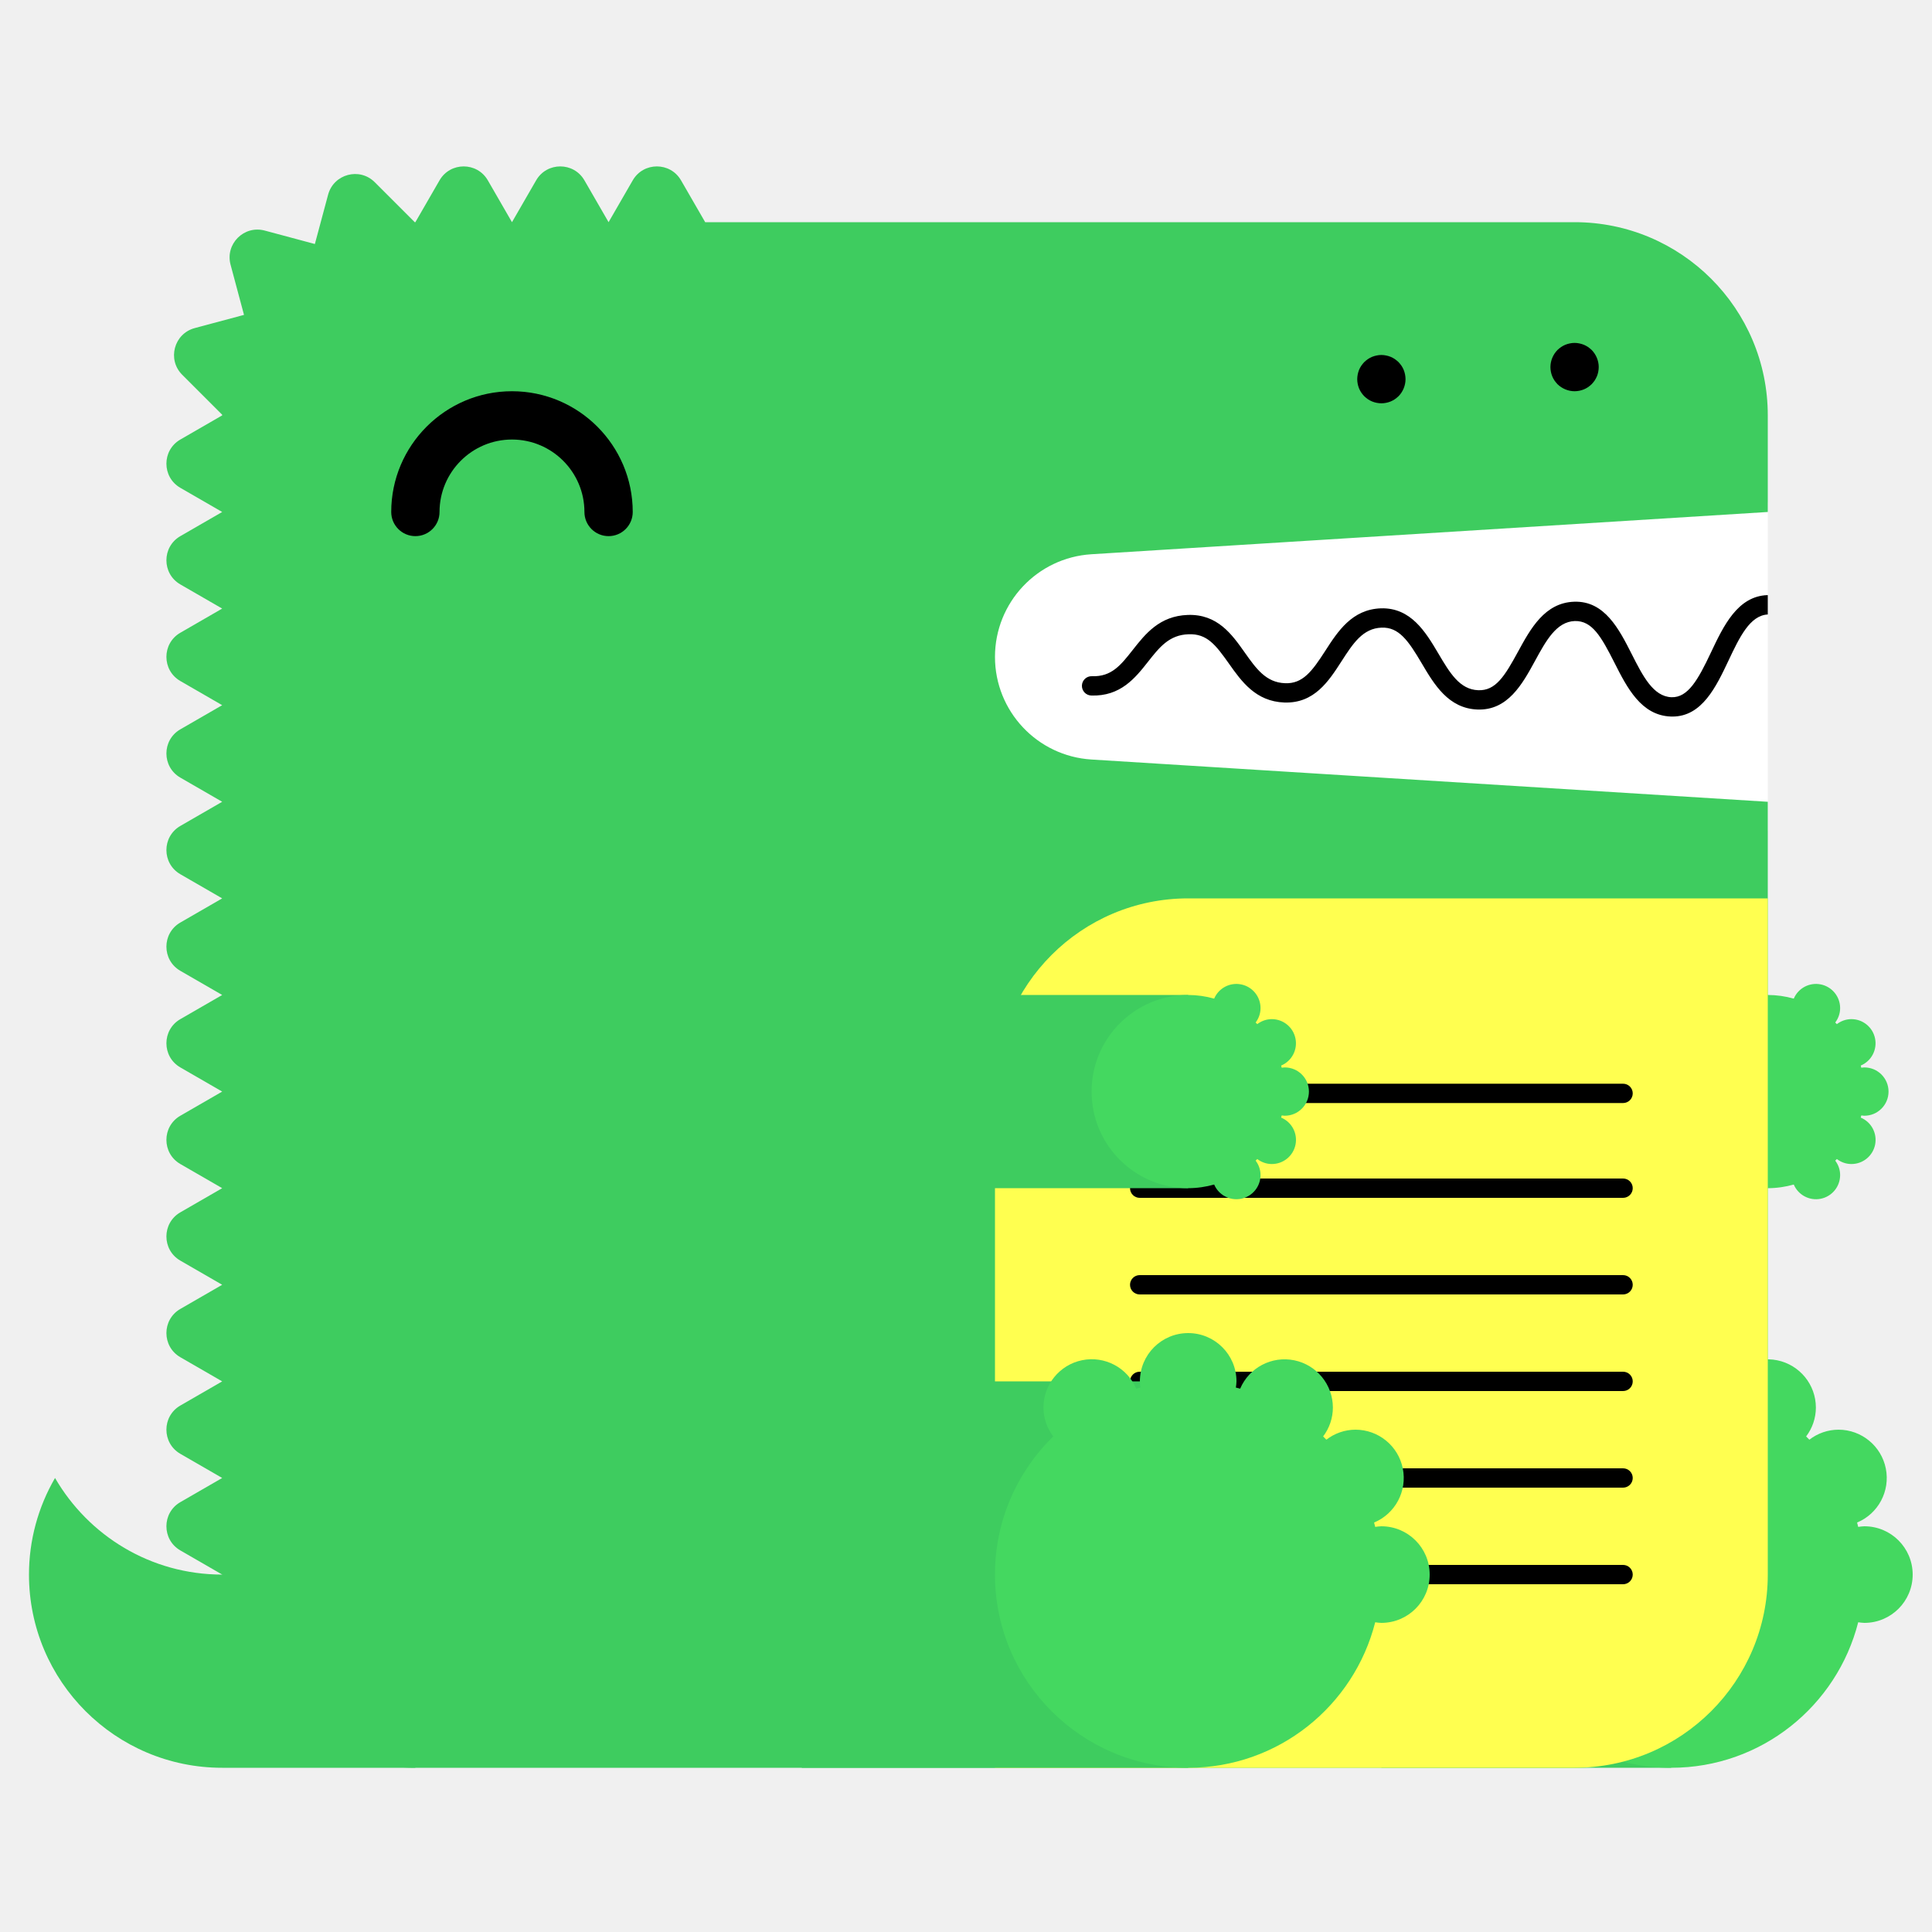
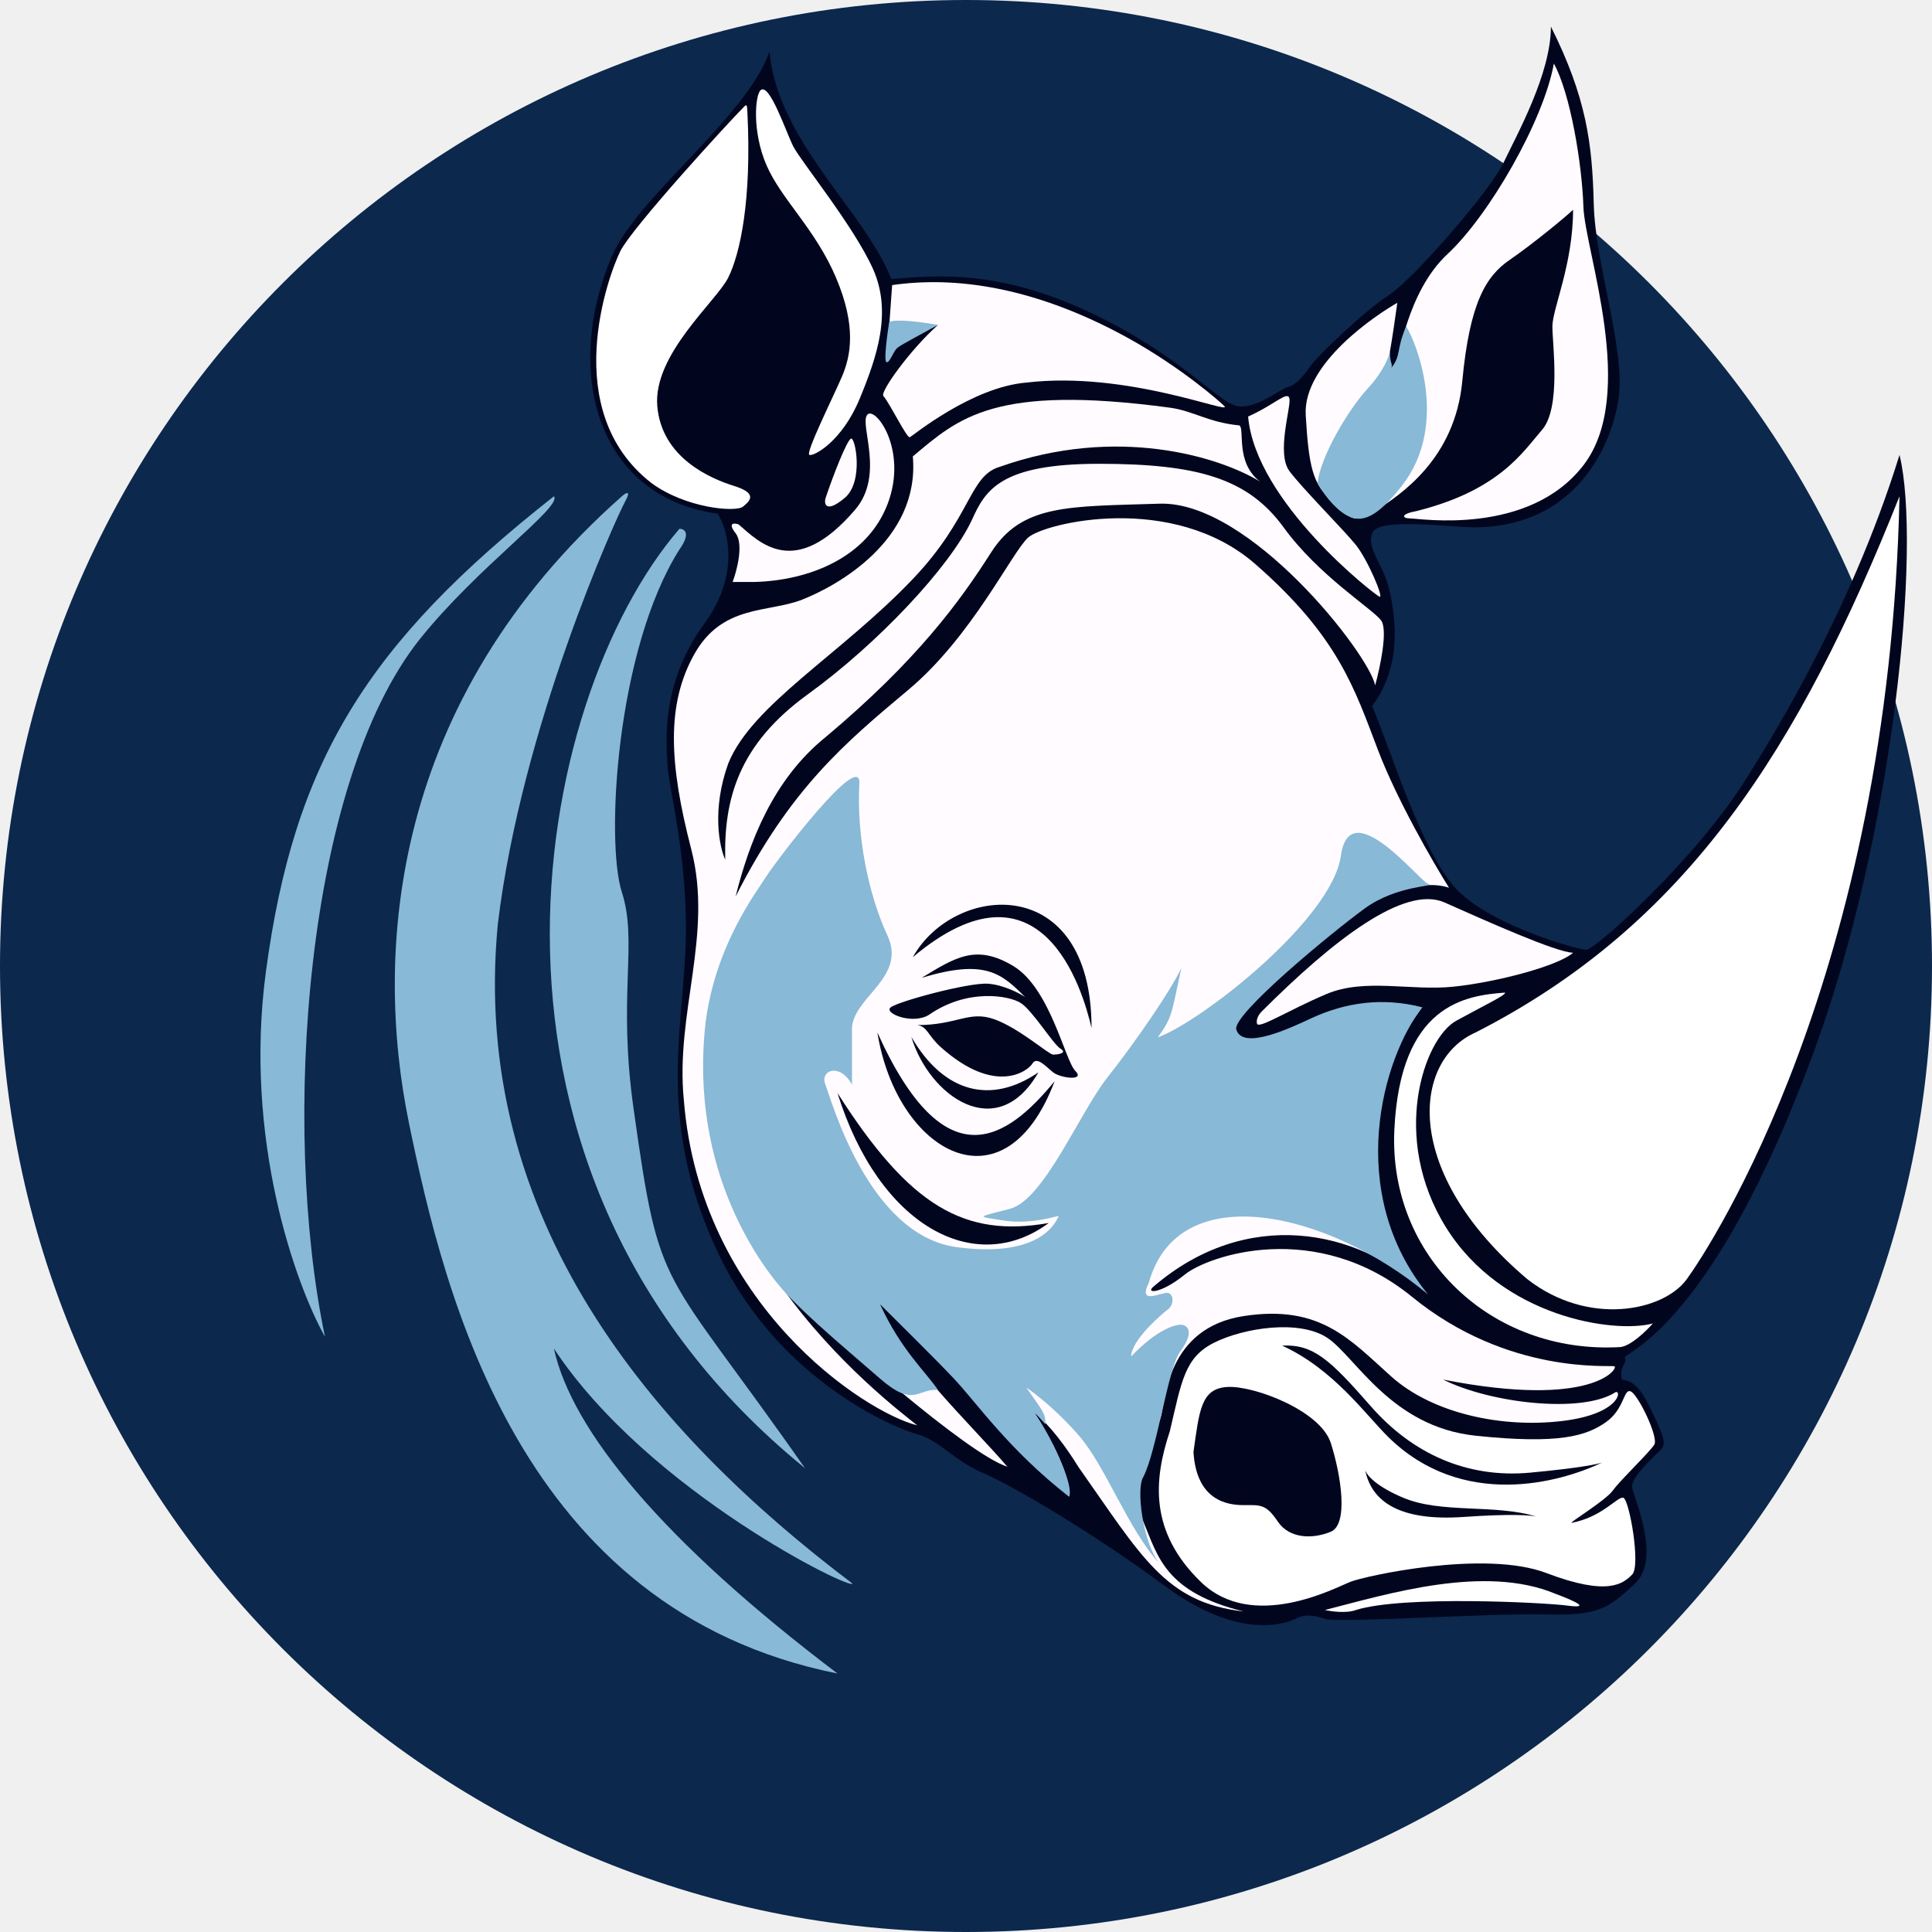
- <svg xmlns="http://www.w3.org/2000/svg" width="200" height="200" viewBox="0 0 200 200">
-   <g fill="none" fill-rule="evenodd">
-     <path fill="#FFF" d="M99 52h84v34H99z" />
-     <path d="M23 163c-7.398 0-13.843-4.027-17.303-10A19.886 19.886 0 0 0 3 163c0 11.046 8.954 20 20 20h20v-20H23z" fill="#3ECC5F" />
-     <path d="M112.98 57.376L183 53V43c0-11.046-8.954-20-20-20H73l-2.5-4.33c-1.112-1.925-3.889-1.925-5 0L63 23l-2.5-4.33c-1.111-1.925-3.889-1.925-5 0L53 23l-2.5-4.33c-1.111-1.925-3.889-1.925-5 0L43 23c-.022 0-.042.003-.065.003l-4.142-4.141c-1.57-1.571-4.252-.853-4.828 1.294l-1.369 5.104-5.192-1.392c-2.148-.575-4.111 1.389-3.535 3.536l1.39 5.193-5.102 1.367c-2.148.576-2.867 3.259-1.296 4.83l4.142 4.142c0 .021-.003.042-.003.064l-4.33 2.5c-1.925 1.111-1.925 3.889 0 5L23 53l-4.33 2.5c-1.925 1.111-1.925 3.889 0 5L23 63l-4.33 2.5c-1.925 1.111-1.925 3.889 0 5L23 73l-4.33 2.5c-1.925 1.111-1.925 3.889 0 5L23 83l-4.33 2.5c-1.925 1.111-1.925 3.889 0 5L23 93l-4.33 2.5c-1.925 1.111-1.925 3.889 0 5L23 103l-4.33 2.5c-1.925 1.111-1.925 3.889 0 5L23 113l-4.33 2.5c-1.925 1.111-1.925 3.889 0 5L23 123l-4.33 2.5c-1.925 1.111-1.925 3.889 0 5L23 133l-4.33 2.5c-1.925 1.111-1.925 3.889 0 5L23 143l-4.33 2.5c-1.925 1.111-1.925 3.889 0 5L23 153l-4.33 2.5c-1.925 1.111-1.925 3.889 0 5L23 163c0 11.046 8.954 20 20 20h120c11.046 0 20-8.954 20-20V83l-70.02-4.376A10.645 10.645 0 0 1 103 68c0-5.621 4.37-10.273 9.98-10.624" fill="#3ECC5F" />
-     <path fill="#3ECC5F" d="M143 183h30v-40h-30z" />
-     <path d="M193 158c-.219 0-.428.037-.639.064-.038-.15-.074-.301-.116-.451A5 5 0 0 0 190.32 148a4.96 4.96 0 0 0-3.016 1.036 26.531 26.531 0 0 0-.335-.336 4.955 4.955 0 0 0 1.011-2.987 5 5 0 0 0-9.599-1.959c-.148-.042-.297-.077-.445-.115.027-.211.064-.42.064-.639a5 5 0 0 0-5-5 5 5 0 0 0-5 5c0 .219.037.428.064.639-.148.038-.297.073-.445.115a4.998 4.998 0 0 0-9.599 1.959c0 1.125.384 2.151 1.011 2.987-3.717 3.632-6.031 8.693-6.031 14.3 0 11.046 8.954 20 20 20 9.339 0 17.16-6.41 19.361-15.064.211.027.42.064.639.064a5 5 0 0 0 5-5 5 5 0 0 0-5-5" fill="#44D860" />
-     <path fill="#3ECC5F" d="M153 123h30v-20h-30z" />
-     <path d="M193 115.5a2.5 2.5 0 1 0 0-5c-.109 0-.214.019-.319.032-.02-.075-.037-.15-.058-.225a2.501 2.501 0 0 0-.963-4.807c-.569 0-1.088.197-1.508.518a6.653 6.653 0 0 0-.168-.168c.314-.417.506-.931.506-1.494a2.5 2.5 0 0 0-4.8-.979A9.987 9.987 0 0 0 183 103c-5.522 0-10 4.478-10 10s4.478 10 10 10c.934 0 1.833-.138 2.69-.377a2.5 2.5 0 0 0 4.8-.979c0-.563-.192-1.077-.506-1.494.057-.055.113-.111.168-.168.42.321.939.518 1.508.518a2.5 2.5 0 0 0 .963-4.807c.021-.074.038-.15.058-.225.105.013.21.032.319.032" fill="#44D860" />
-     <path d="M63 55.5a2.5 2.5 0 0 1-2.5-2.5c0-4.136-3.364-7.5-7.5-7.5s-7.5 3.364-7.5 7.5a2.5 2.5 0 1 1-5 0c0-6.893 5.607-12.5 12.5-12.5S65.5 46.107 65.5 53a2.5 2.5 0 0 1-2.5 2.5" fill="#000" />
-     <path d="M103 183h60c11.046 0 20-8.954 20-20V93h-60c-11.046 0-20 8.954-20 20v70z" fill="#FFFF50" />
-     <path d="M168.02 124h-50.04a1 1 0 1 1 0-2h50.04a1 1 0 1 1 0 2m0 20h-50.04a1 1 0 1 1 0-2h50.04a1 1 0 1 1 0 2m0 20h-50.04a1 1 0 1 1 0-2h50.04a1 1 0 1 1 0 2m0-49.814h-50.04a1 1 0 1 1 0-2h50.04a1 1 0 1 1 0 2m0 19.814h-50.04a1 1 0 1 1 0-2h50.04a1 1 0 1 1 0 2m0 20h-50.04a1 1 0 1 1 0-2h50.04a1 1 0 1 1 0 2M183 61.611c-.012 0-.022-.006-.034-.005-3.09.105-4.552 3.196-5.842 5.923-1.346 2.85-2.387 4.703-4.093 4.647-1.889-.068-2.969-2.202-4.113-4.46-1.314-2.594-2.814-5.536-5.963-5.426-3.046.104-4.513 2.794-5.807 5.167-1.377 2.528-2.314 4.065-4.121 3.994-1.927-.07-2.951-1.805-4.136-3.813-1.321-2.236-2.848-4.75-5.936-4.664-2.994.103-4.465 2.385-5.763 4.4-1.373 2.13-2.335 3.428-4.165 3.351-1.973-.07-2.992-1.51-4.171-3.177-1.324-1.873-2.816-3.993-5.895-3.89-2.928.1-4.399 1.97-5.696 3.618-1.232 1.564-2.194 2.802-4.229 2.724a1 1 0 0 0-.072 2c3.017.101 4.545-1.8 5.872-3.487 1.177-1.496 2.193-2.787 4.193-2.855 1.926-.082 2.829 1.115 4.195 3.045 1.297 1.834 2.769 3.914 5.731 4.021 3.103.104 4.596-2.215 5.918-4.267 1.182-1.834 2.202-3.417 4.15-3.484 1.793-.067 2.769 1.35 4.145 3.681 1.297 2.197 2.766 4.686 5.787 4.796 3.125.108 4.634-2.62 5.949-5.035 1.139-2.088 2.214-4.06 4.119-4.126 1.793-.042 2.728 1.595 4.111 4.33 1.292 2.553 2.757 5.445 5.825 5.556l.169.003c3.064 0 4.518-3.075 5.805-5.794 1.139-2.41 2.217-4.68 4.067-4.773v-2z" fill="#000" />
-     <path fill="#3ECC5F" d="M83 183h40v-40H83z" />
-     <path d="M143 158c-.219 0-.428.037-.639.064-.038-.15-.074-.301-.116-.451A5 5 0 0 0 140.32 148a4.96 4.96 0 0 0-3.016 1.036 26.531 26.531 0 0 0-.335-.336 4.955 4.955 0 0 0 1.011-2.987 5 5 0 0 0-9.599-1.959c-.148-.042-.297-.077-.445-.115.027-.211.064-.42.064-.639a5 5 0 0 0-5-5 5 5 0 0 0-5 5c0 .219.037.428.064.639-.148.038-.297.073-.445.115a4.998 4.998 0 0 0-9.599 1.959c0 1.125.384 2.151 1.011 2.987-3.717 3.632-6.031 8.693-6.031 14.3 0 11.046 8.954 20 20 20 9.339 0 17.16-6.41 19.361-15.064.211.027.42.064.639.064a5 5 0 0 0 5-5 5 5 0 0 0-5-5" fill="#44D860" />
-     <path fill="#3ECC5F" d="M83 123h40v-20H83z" />
-     <path d="M133 115.5a2.5 2.5 0 1 0 0-5c-.109 0-.214.019-.319.032-.02-.075-.037-.15-.058-.225a2.501 2.501 0 0 0-.963-4.807c-.569 0-1.088.197-1.508.518a6.653 6.653 0 0 0-.168-.168c.314-.417.506-.931.506-1.494a2.5 2.5 0 0 0-4.8-.979A9.987 9.987 0 0 0 123 103c-5.522 0-10 4.478-10 10s4.478 10 10 10c.934 0 1.833-.138 2.69-.377a2.5 2.5 0 0 0 4.8-.979c0-.563-.192-1.077-.506-1.494.057-.055.113-.111.168-.168.42.321.939.518 1.508.518a2.5 2.5 0 0 0 .963-4.807c.021-.074.038-.15.058-.225.105.013.21.032.319.032" fill="#44D860" />
-     <path d="M143 41.75c-.16 0-.33-.02-.49-.05a2.52 2.52 0 0 1-.47-.14c-.15-.06-.29-.14-.431-.23-.13-.09-.259-.2-.38-.31-.109-.12-.219-.24-.309-.38s-.17-.28-.231-.43a2.619 2.619 0 0 1-.189-.96c0-.16.02-.33.05-.49.03-.16.08-.31.139-.47.061-.15.141-.29.231-.43.09-.13.2-.26.309-.38.121-.11.25-.22.38-.31.141-.09.281-.17.431-.23.149-.06.31-.11.47-.14.32-.07.65-.07.98 0 .159.03.32.08.47.14.149.06.29.14.43.23.13.09.259.2.38.31.11.12.22.25.31.38.09.14.17.28.23.43.06.16.11.31.14.47.029.16.05.33.05.49 0 .66-.271 1.31-.73 1.77-.121.11-.25.22-.38.31-.14.09-.281.17-.43.23a2.565 2.565 0 0 1-.96.19m20-1.25c-.66 0-1.3-.27-1.771-.73a3.802 3.802 0 0 1-.309-.38c-.09-.14-.17-.28-.231-.43a2.619 2.619 0 0 1-.189-.96c0-.66.27-1.3.729-1.77.121-.11.25-.22.38-.31.141-.09.281-.17.431-.23.149-.06.31-.11.47-.14.32-.07.66-.07.98 0 .159.03.32.08.47.14.149.06.29.14.43.23.13.09.259.2.38.31.459.47.73 1.11.73 1.77 0 .16-.021.33-.05.49-.03.16-.08.32-.14.47-.07.15-.14.29-.23.43-.09.13-.2.26-.31.38-.121.11-.25.22-.38.31-.14.09-.281.17-.43.23a2.565 2.565 0 0 1-.96.19" fill="#000" />
-   </g>
+ <svg xmlns="http://www.w3.org/2000/svg" width="14" height="14" viewBox="0 0 654 654" fill="none">
+   <circle cx="327" cy="327" r="327" fill="#0C284D" />
+   <path d="M207 87C191 125 201.5 166.5 240.5 173.5L256.5 176L303 115.5C313 85 264 57 260.5 17.5C252.5 40 215.547 66.701 207 87Z" fill="#01061E" />
+   <path d="M369.5 106C339 91.5 318 93 301.5 94.5L243 174C246.5 179.5 250.5 194.6 238.5 211C223.5 231.5 225.5 251.5 226 259.5C226.5 267.5 233.5 293 232 322.5C230.5 352 223 382.5 243.5 425C264 467.5 303 483.5 310.5 485.5C318 487.5 323 494.5 332.5 498.5C342 502.5 369.5 518.5 394.5 537C419.5 555.5 435.5 549.5 438.5 548C441.5 546.5 444 546.5 448.5 548C453 549.5 505 546 523 546.5C541 547 544.5 544.5 553.5 536C562.5 527.5 553 507 552.5 503.5C552 500 560 493 562 491C564 489 563.5 487 560 479.5C556.5 472 554 467.5 549 467C548 462 551 462 550 459.5C550.5 457.5 580 448.5 614 356C641.2 282 650.5 184.5 643 154C626 209 597.064 254 591.5 263C574.5 290.5 540 321.5 537 321.5C534 321.5 505.5 313.5 493.5 301.5C481.5 289.5 470.5 253 464.5 239C474.5 225.5 472.5 210 470.5 200.5C468.5 191 462.5 186 464.5 180.5C466.5 175 490 178.5 499 178.5C533.5 178.5 546 150.5 548 134C550 117.5 540 89.5 539.5 69C539 48.5 537 33 525 9C525 25 513.5 45.5 509 55C504.5 64.5 478.5 94.5 470 100C461.5 105.5 445.5 121 443.5 124C441.5 127 438.5 130.5 436 131C433.5 131.5 425.5 138.5 419 137.5C412.5 136.5 400 120.5 369.5 106Z" fill="#01061E" />
+   <path d="M442 140.5C441 123 466 106.5 473 102.5C472.5 106.167 471.3 114.6 470.5 119C469.5 124.5 470.5 126.5 472 124.5C473.5 122.5 476 99 490 86C504 73 522.5 41 526 21.5C531.5 31.5 535.5 55 536 70C536.5 85 554.5 133.5 536 157.5C517.5 181.5 480.5 175.5 477.5 175.5C474.5 175.5 474 174 479.5 173C507.5 166 515.5 153 522 145.5C528.5 138 525.5 116.5 525.5 110.5C525.5 104.5 532.5 89.5 532.5 71C530.5 73 519 82.5 511 88C503 93.5 497.5 102.5 495 129C492.5 155.5 474 167.5 465.5 173C457 178.5 456.5 174 450.5 169C444.5 164 443 158 442 140.5Z" fill="#FFFBFF" />
+   <path d="M436.5 135C436 132 431.5 137 422.5 141C425 170 465.5 201.5 467 202C468.5 202.5 463 189.5 459 184.5C455 179.5 441 165.5 436.5 159.5C432 153.5 437 138 436.5 135Z" fill="#FFFBFF" />
+   <path d="M302 96.5C316 94.5 344 93.5 382 114.5C400 124.5 413 136 414.5 137.5C417 140.5 381.5 125.5 347.5 129.5C329 131 309 147.5 308 148C307 148.5 301.5 137 299 134C298 132.5 308 118.5 317.5 110C307.308 114.17 300.979 119.198 300.104 121.902C300.038 122.591 300 122.838 300 122.5C300 122.316 300.035 122.117 300.104 121.902C300.431 118.511 301.446 104.396 302 96.5Z" fill="#FFFBFF" />
+   <path d="M288 148.5C286.5 149.5 282 161 279.5 168.5C278.819 170.5 279.5 174 286 168.5C292.5 163 289.5 147.5 288 148.5Z" fill="#FFFBFF" />
+   <path d="M289.5 172.5C269 196.5 257 183.5 250 177.5C248.5 177 246.2 176.9 249 180.5C251.8 184.1 249.5 193 248 197H255.5C273.5 196.5 293.5 189 300.5 170.5C307.5 152 296 137 293.5 140.5C291 144 299.5 160.793 289.5 172.5Z" fill="#FFFBFF" />
+   <path d="M396 138C336.5 130 324.5 141.5 309 154.5C311.5 183 283 198.5 271.5 203C260 207.5 244.5 204.5 235 221.5C225.5 238.5 226.5 258.5 234 287.5C241.5 316.5 228.5 343 231.5 372.5C237 441.5 292.5 478 310.5 482.5C305.5 478.5 283 461.5 264.5 435.5C284.333 454 327.4 492.1 341 496.5C329.5 483 303 458 297.5 441C311 447.5 343 490.5 362 506.5C362.333 503.667 360.4 494 350 478C355.5 482.5 361 490 365 496.5C386.5 527 394.5 542.5 421 545.5C394.5 539 392 527 387 515C382 503 391.5 485 393 479.5C394.5 474 395 449.5 421 445.5C447 441.5 457 453.5 471 466C485 478.5 508.5 483.5 529 481C549.5 478.5 549 469.5 546.5 471.5C535 478.5 504.5 475 488.5 467C539.5 477 548 463 546.5 462.5C545 462 510.5 465.5 478 439C445.5 412.5 409 425 401 431.5C393 438 387.5 438 390.5 435.5C422 408.5 459.5 416 482 437C464.5 417 464.5 386.5 466.5 371C468.5 355.5 482 341.5 481 341C456 335 441 348 431 350.5C421 353 414 352 420 344C433.5 324 470.5 294 490.5 300.5C485.167 292 472.9 270.8 466.5 254C458.5 233 453 215.5 425 191C397 166.5 353.5 177 348 182C342.5 187 329 215.5 307.5 233.5C286 251.5 267.5 267 249 303.5C253.5 285.5 261.5 264 279.5 249.5C310.5 223.5 325 203.5 335.5 187C346 170.5 362 171.5 392.5 170.5C423 169.5 463.5 221.5 465.5 232C467.167 226 469.9 213.2 467.5 210C464.5 206 446.5 195 434.5 178.5C422.5 162 405.5 157 372 157C338.5 157 333.5 166 329 176C321.5 192 297 218 273.5 235C250 252 245 270.5 245.5 291C243.5 286.667 240.9 274.1 246.5 258.5C254.5 238.5 284.714 221.5 309 196C329 175 328 161 338.5 158C378 144 412.5 154.5 426.5 163C418 156.5 421.5 145 419.5 144C409 143 404 139.076 396 138Z" fill="#FFFBFF" />
+   <path d="M499.5 349.5C571 313 609 253.5 643 168C639.5 330 579 422 571 433C563 444 537.5 449 517 433C474.5 397 478 359 499.5 349.5Z" fill="white" />
+   <path d="M489 305.5C475.5 299.5 451.5 318 427 342.5C426.333 343.167 425.1 344.9 425.5 346.5C426 348.5 436 342 449 336.5C462 331 477.5 335.5 492 334C506.5 332.5 527.5 327 532.5 322.5C527 322.5 502.5 311.5 489 305.5Z" fill="#FFFBFF" />
+   <path d="M472 382.5C474 340 496 337 509.5 336C509.5 337 504 339.5 493 345.5C482 351.5 470.5 385 489.5 415.5C508.5 446 546.5 451.5 559.5 448C557.333 450.5 552.1 455.6 548.5 456C504.5 458.5 470 425 472 382.5Z" fill="white" />
+   <path d="M411 454.5C401 459.5 400 467.5 396 484.5C390.5 501 389 518.5 406.5 535.5C424 552.5 452 537.5 457 535.5C462 533.5 502.5 524.5 523.5 532.5C544.5 540.5 549.5 536 552.5 533C555.5 530 551.5 507.5 549.5 507C547.5 506.5 542.5 513.5 532 515.5C531 515.5 543.5 508 546 504.5C548.5 501 558.5 491.5 560 489C561.5 486.5 554.5 472 552 471C549.5 470 550 477 543.5 481.5C537 486 528 489 499.5 486C471 483 459 459.5 449.5 453C440 446.5 421 449.5 411 454.5Z" fill="white" />
+   <path d="M526.5 539.5C502.5 529.5 470 539.5 448.5 545C450.667 545.5 455.8 546.2 459 545C475 540 523 542.5 530.5 543.5C538 544.5 534.5 542.5 526.5 539.5Z" fill="white" />
+   <path d="M415.5 469.5C406.5 470 406 477.5 404 491.5C405 508 415.5 509.5 421 509.5C426.5 509.5 428.5 509 432.5 515C436.5 521 444.5 521 450.5 518.5C456.5 516 454 499.5 450.5 488.5C447 477.5 424.5 469 415.5 469.5Z" fill="#01061E" />
+   <path d="M434 455.5C444.5 455 450 460 464 476C478 492 496.5 500.5 518 498.5C535.018 496.917 541.366 495.53 542.467 495.016C542.478 495.011 542.489 495.005 542.5 495C542.489 495.005 542.478 495.011 542.467 495.016C527.949 502.014 494.981 510.981 470 486.5C462.347 479 451.5 463.5 434 455.5Z" fill="#01061E" />
+   <path d="M462 497C462.038 497.221 462.08 497.439 462.124 497.656C462.745 499.499 465.861 503.133 475 507C487.877 512.448 506.152 509.065 520.103 513.375C520.273 513.417 520.405 513.459 520.5 513.5C520.368 513.458 520.236 513.416 520.103 513.375C518.182 512.898 511.298 512.398 495.5 513.5C474.412 514.971 464.388 508.746 462.124 497.656C462.038 497.402 462 497.182 462 497Z" fill="#01061E" />
+   <path d="M309 324C323 299 369.5 295 369.5 348C366.5 335 352.5 287.5 309 324Z" fill="#01061E" />
+   <path d="M343 327C330.5 319.5 323.5 324 312 331C333.5 324.5 339 329.5 347 337.5C345 336.167 339.7 333.4 334.5 333C328 332.5 304 339 301.5 341C299 343 309 347 314.5 343.5C327.5 334.5 341.5 337 345.5 339.5C349.5 342 356.5 353.5 359 355C361.5 356.5 358 357 356.5 357C355 357 345 348 336.5 345C328 342 324 347 310.5 347C314 347.5 314 350.5 318.5 354.5C337 371 348 362.5 349.5 360C351 357.5 354 361 356.5 363C359 365 367.5 366 364 362.5C360.5 359 355.5 334.5 343 327Z" fill="#01061E" />
+   <path d="M308.5 351C314.5 371 337.5 387.5 351.5 363C335.5 374 319.5 370 308.5 351Z" fill="#01061E" />
+   <path d="M297 349.5C303.5 390 340 411 357 366C341 385.5 320 400.5 297 349.5Z" fill="#01061E" />
+   <path d="M283.5 370C297.5 415 330 432.5 355 414C326.5 419 308 408.5 283.5 370Z" fill="#01061E" />
+   <path d="M272.5 497C149 396.5 180 237 230 179C231.667 179 234 180.4 230 186C208.5 220 205 285 210.5 302C216 319 209 337 214.5 375.5C223.5 439.5 223.5 427 272.5 497Z" fill="#88B9D7" />
+   <path d="M138.5 380.5C126.5 322.5 132 237.5 210.5 168C211.833 166.833 213.9 165.6 211.5 170C208.5 175.5 176.5 246 168.5 313C159 413 221 485 288.5 536C289.5 539 219.5 505 187.5 456.5C193.5 484 224 521.5 283.5 566.5C176 545 150.5 438.5 138.5 380.5Z" fill="#88B9D7" />
+   <path d="M90 329C99.5 258 124 218 187.5 168C190.5 171.5 161.5 192 142 216.5C103.494 264.879 95 380.5 110 452.5C100.167 435 82.4 385.8 90 329Z" fill="#88B9D7" />
+   <path d="M259.5 56C254.5 44.5 255.627 32.061 257.5 30.5C260.5 28 266 44.5 268.5 49.5C271 54.5 289 76.5 295.5 91C302 105.5 297 120.5 291 135C285 149.5 275.5 154.5 274 154C272.5 153.5 282 134.5 285 127.5C288 120.5 290 110.5 283 94C276 77.5 264.5 67.5 259.5 56Z" fill="white" />
+   <path d="M210 85C214 77 246.5 41.5 252 36C252.856 35.127 252.893 35.85 252.998 37.961L253 38C254.5 68 250.5 86 246.5 94C242.5 102 221 120 222.5 137.5C224 155 240.5 162 248.5 164.5C256.5 167 254 169.5 251.5 171.5C249 173.5 232 172 220.5 163.5C189 139 206 93 210 85Z" fill="white" />
+   <path d="M300.405 316.679C293.905 302.679 289.905 282.679 290.905 265.179C291.405 253.679 262.905 291.179 259.405 296.679C255.905 302.179 242.405 319.679 238.905 345.679C232.905 396.679 258.405 429.679 266.405 438.179C274.405 446.679 286.405 456.679 297.905 466.679C309.405 476.679 310.5 470 317.5 470.5C313.5 464.5 305 457 297.905 441.5C303.905 447.5 316.505 459.879 322.905 466.679C330.905 475.179 341.405 490.679 361.905 506.679C363.5 503 357 489 352 481C350.675 478.88 348.5 476 353.905 482.179C353.905 478.179 352.905 477.679 347.405 469.679C350.405 471.679 358.205 477.779 365.405 486.179C374.405 496.679 381.905 517.679 392.405 529.179C386.905 522.179 384.5 504 387 500C391.5 491.5 395.405 463.179 399.405 457.679C403.405 452.179 402.905 449.679 400.905 448.679C398.905 447.679 391.905 449.679 382.905 459.179C382.905 453.679 393.405 444.679 395.405 443.179C397.405 441.679 397.405 438.179 395.405 437.679C393.405 437.179 384.905 442.179 388.905 434.179C398.905 398.179 449.905 410.179 483.405 438.179C455 403.5 468.095 357.821 481.5 341C468 337.5 455.5 339.327 443.905 344.679C437.405 347.679 420.688 355.795 418.5 348.5C417 343.5 451 315.5 462 307.5C473 299.5 486.405 300.179 483.405 299.179C480.405 298.179 456.905 268.179 453.905 289.679C450.905 311.179 406.905 345.679 391.905 351.179C396.905 344.179 396.405 343.679 399.905 327.679C396.405 335.179 384.405 352.679 374.905 364.679C365.405 376.679 353.405 406.179 341.905 409.179C330.405 412.179 330.405 411.679 339.905 413.179C349.405 414.679 358.905 411.179 358.405 411.679C357.905 412.179 353.905 426.179 323.905 422.179C293.905 418.179 281.405 372.179 279.405 367.179C277.405 362.179 284.405 359.679 288.405 367.179V347.679C289.405 337.179 306.905 330.679 300.405 316.679Z" fill="#88B9D7" />
+   <path d="M463 131.5C456.5 138.5 447 154.5 446 163.5C446.525 164.812 451.522 172.753 457 175C461.957 177.033 467.035 174.001 474.5 164.5C491 143.5 479 115 476 110.5C472.5 118.5 474.5 120 471 124.5C471.5 122.833 470.5 123.4 470.5 119C470.167 120.833 468.2 125.9 463 131.5Z" fill="#88B9D7" />
+   <path d="M317.5 110C313 109.167 303.4 107.8 301 109C300.333 113.167 299.2 121.7 300 122.5C301 123.5 302.5 118.5 304 117.5C305.2 116.7 313.5 112.167 317.5 110Z" fill="#88B9D7" />
</svg>
